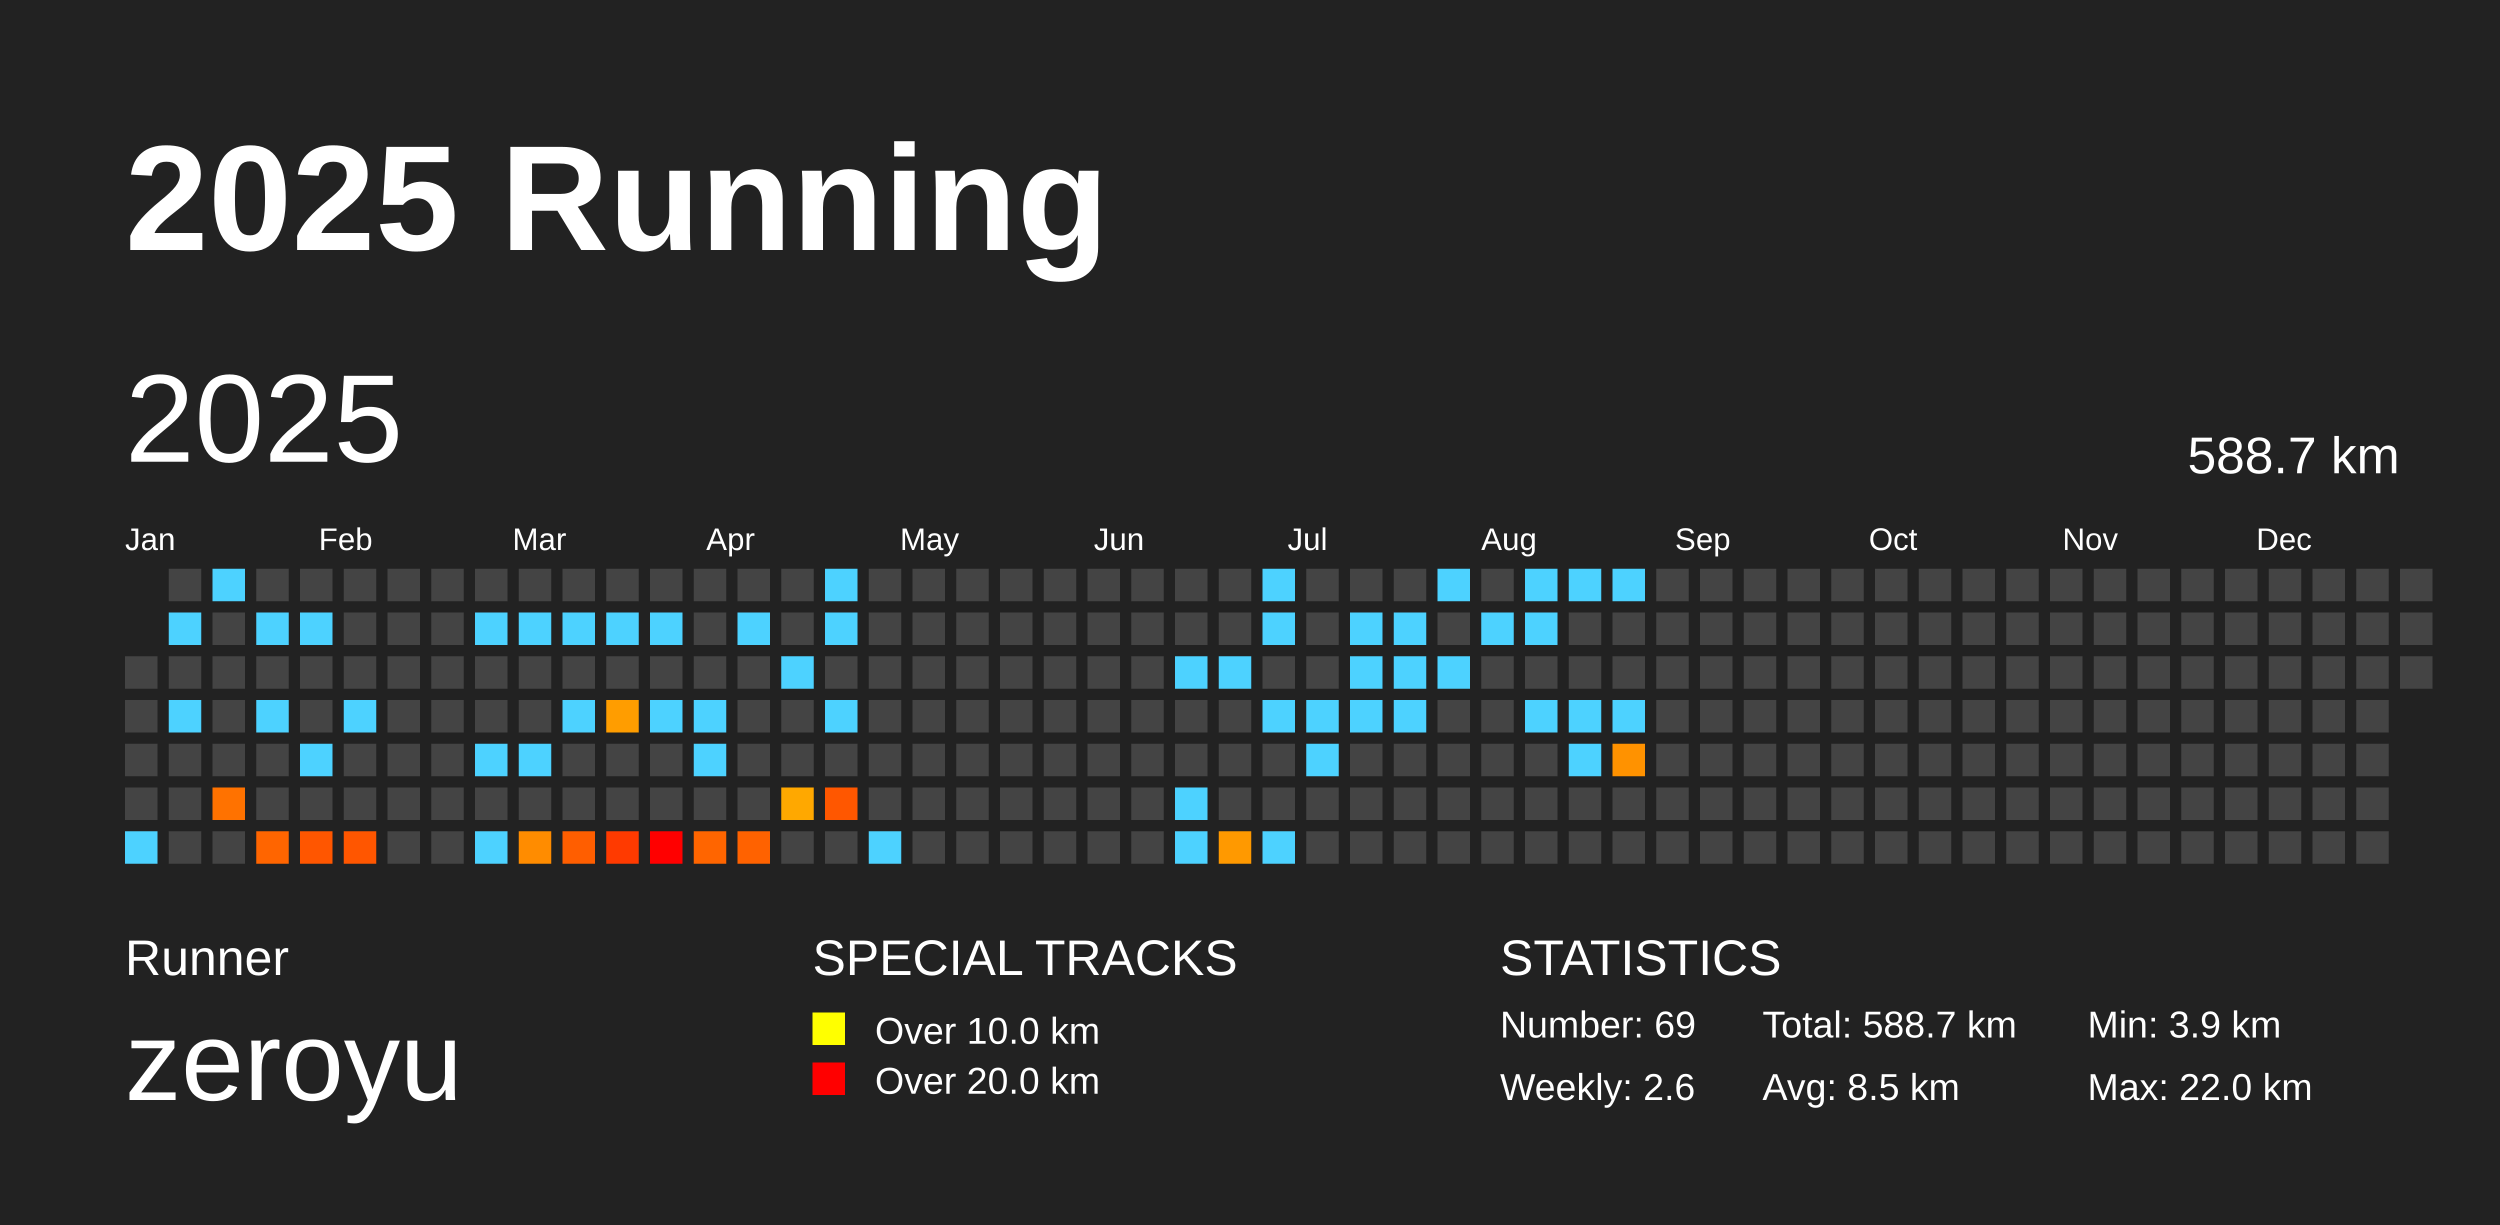
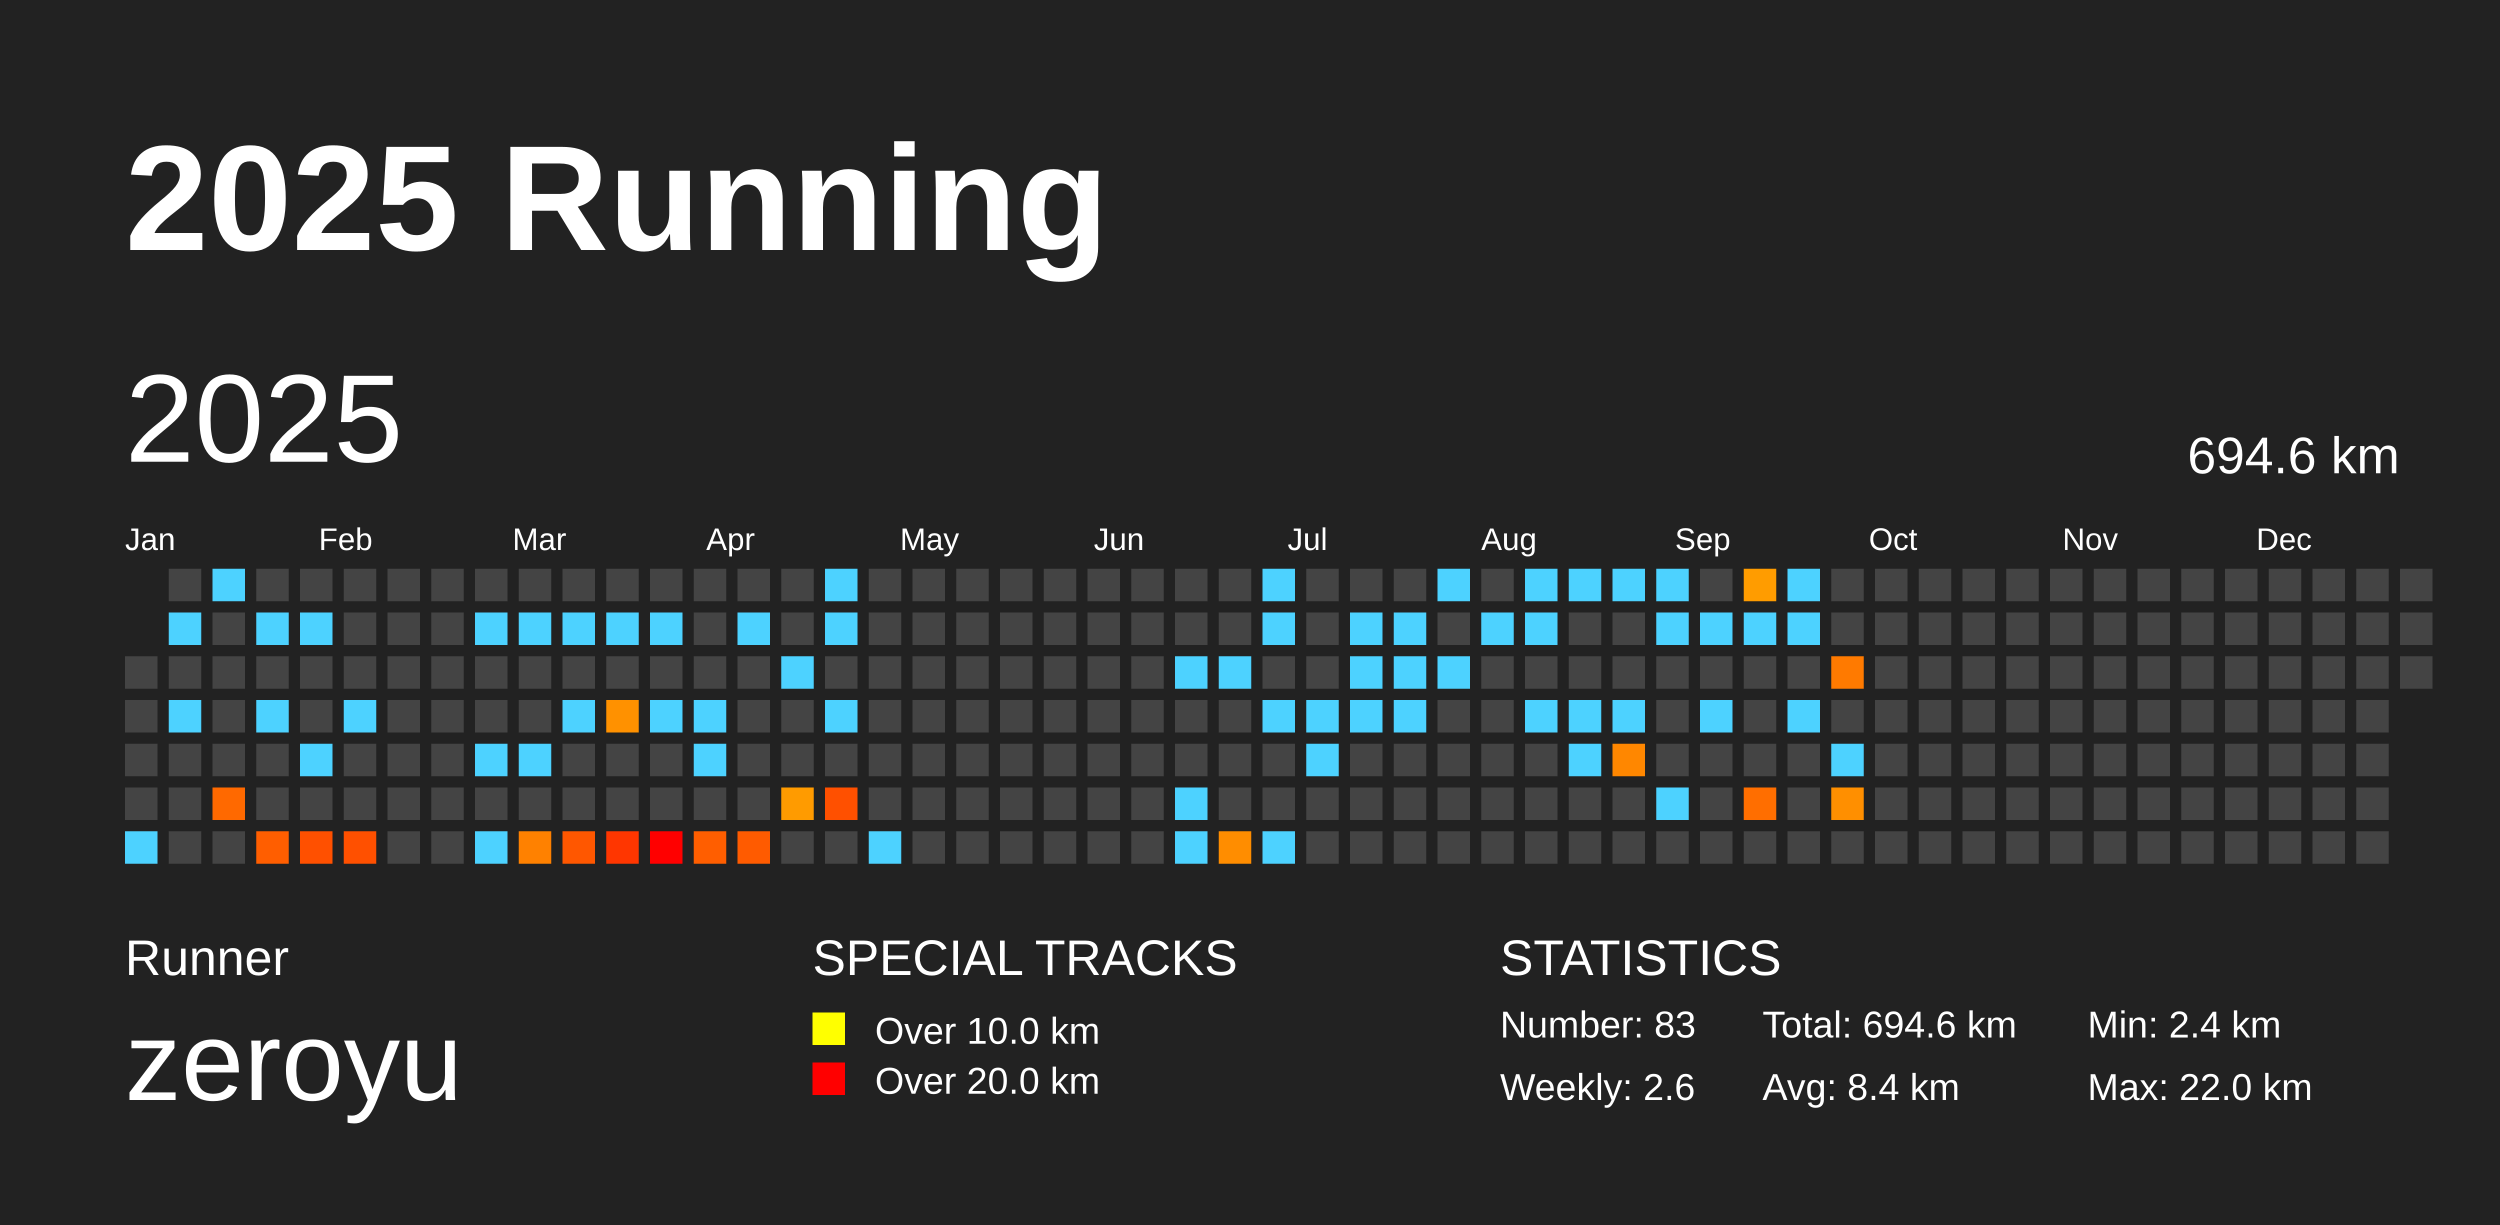
<svg xmlns="http://www.w3.org/2000/svg" baseProfile="full" height="98mm" version="1.1" viewBox="0,0,200,98" width="200mm">
  <defs />
  <rect fill="#222222" height="98" width="200" x="0" y="0" />
  <text fill="#FFFFFF" style="font-size:12px; font-family:Arial; font-weight:bold;" x="10" y="20">2025 Running</text>
  <text fill="#FFFFFF" style="font-size:4px; font-family:Arial" x="10" y="78">Runner</text>
  <text fill="#FFFFFF" style="font-size:9px; font-family:Arial" x="10" y="88">zeroyu</text>
  <text fill="#FFFFFF" style="font-size:4px; font-family:Arial" x="65" y="78">SPECIAL TRACKS</text>
  <rect fill="yellow" height="2.6" width="2.6" x="65" y="81" />
  <text fill="#FFFFFF" style="font-size:3px; font-family:Arial" x="70" y="83.5">Over 10.0 km</text>
  <rect fill="red" height="2.6" width="2.6" x="65" y="85" />
  <text fill="#FFFFFF" style="font-size:3px; font-family:Arial" x="70" y="87.5">Over 20.0 km</text>
  <text fill="#FFFFFF" style="font-size:4px; font-family:Arial" x="120" y="78">STATISTICS</text>
-   <text fill="#FFFFFF" style="font-size:3px; font-family:Arial" x="120" y="83">Number: 69</text>
+   <text fill="#FFFFFF" style="font-size:3px; font-family:Arial" x="120" y="83">Number: 83</text>
  <text fill="#FFFFFF" style="font-size:3px; font-family:Arial" x="120" y="88">Weekly: 2.6</text>
-   <text fill="#FFFFFF" style="font-size:3px; font-family:Arial" x="141" y="83">Total: 588.7 km</text>
-   <text fill="#FFFFFF" style="font-size:3px; font-family:Arial" x="141" y="88">Avg: 8.5 km</text>
-   <text fill="#FFFFFF" style="font-size:3px; font-family:Arial" x="167" y="83">Min: 3.9 km</text>
+   <text fill="#FFFFFF" style="font-size:3px; font-family:Arial" x="141" y="83">Total: 694.6 km</text>
+   <text fill="#FFFFFF" style="font-size:3px; font-family:Arial" x="141" y="88">Avg: 8.4 km</text>
+   <text fill="#FFFFFF" style="font-size:3px; font-family:Arial" x="167" y="83">Min: 2.4 km</text>
  <text fill="#FFFFFF" style="font-size:3px; font-family:Arial" x="167" y="88">Max: 22.0 km</text>
  <text dominant-baseline="hanging" fill="#FFFFFF" style="font-size:10.0px; font-family:Arial;" x="10" y="30">2025</text>
-   <text dominant-baseline="hanging" fill="#FFFFFF" style="font-size:4.125px; font-family:Arial;" x="175" y="35">588.7 km</text>
+   <text dominant-baseline="hanging" fill="#FFFFFF" style="font-size:4.125px; font-family:Arial;" x="175" y="35">694.6 km</text>
  <text fill="#FFFFFF" style="font-size:2.5px; font-family:Arial" x="10.0" y="44">Jan</text>
  <text fill="#FFFFFF" style="font-size:2.5px; font-family:Arial" x="25.5" y="44">Feb</text>
  <text fill="#FFFFFF" style="font-size:2.5px; font-family:Arial" x="41.0" y="44">Mar</text>
  <text fill="#FFFFFF" style="font-size:2.5px; font-family:Arial" x="56.5" y="44">Apr</text>
  <text fill="#FFFFFF" style="font-size:2.5px; font-family:Arial" x="72.0" y="44">May</text>
  <text fill="#FFFFFF" style="font-size:2.5px; font-family:Arial" x="87.5" y="44">Jun</text>
  <text fill="#FFFFFF" style="font-size:2.5px; font-family:Arial" x="103.0" y="44">Jul</text>
  <text fill="#FFFFFF" style="font-size:2.5px; font-family:Arial" x="118.5" y="44">Aug</text>
  <text fill="#FFFFFF" style="font-size:2.5px; font-family:Arial" x="134.0" y="44">Sep</text>
  <text fill="#FFFFFF" style="font-size:2.5px; font-family:Arial" x="149.5" y="44">Oct</text>
  <text fill="#FFFFFF" style="font-size:2.5px; font-family:Arial" x="165.0" y="44">Nov</text>
  <text fill="#FFFFFF" style="font-size:2.5px; font-family:Arial" x="180.5" y="44">Dec</text>
  <rect fill="#444444" height="2.6" width="2.6" x="10.0" y="52.5" />
  <rect fill="#444444" height="2.6" width="2.6" x="10.0" y="56.0" />
  <rect fill="#444444" height="2.6" width="2.6" x="10.0" y="59.5" />
  <rect fill="#444444" height="2.6" width="2.6" x="10.0" y="63.0" />
  <rect fill="#4dd2ff" height="2.6" width="2.6" x="10.0" y="66.5" />
  <rect fill="#444444" height="2.6" width="2.6" x="13.5" y="45.5" />
  <rect fill="#4dd2ff" height="2.6" width="2.6" x="13.5" y="49.0" />
  <rect fill="#444444" height="2.6" width="2.6" x="13.5" y="52.5" />
  <rect fill="#4dd2ff" height="2.6" width="2.6" x="13.5" y="56.0" />
  <rect fill="#444444" height="2.6" width="2.6" x="13.5" y="59.5" />
  <rect fill="#444444" height="2.6" width="2.6" x="13.5" y="63.0" />
  <rect fill="#444444" height="2.6" width="2.6" x="13.5" y="66.5" />
  <rect fill="#4dd2ff" height="2.6" width="2.6" x="17.0" y="45.5" />
  <rect fill="#444444" height="2.6" width="2.6" x="17.0" y="49.0" />
  <rect fill="#444444" height="2.6" width="2.6" x="17.0" y="52.5" />
  <rect fill="#444444" height="2.6" width="2.6" x="17.0" y="56.0" />
  <rect fill="#444444" height="2.6" width="2.6" x="17.0" y="59.5" />
-   <rect fill="#ff7200" height="2.6" width="2.6" x="17.0" y="63.0" />
+   <rect fill="#ff6900" height="2.6" width="2.6" x="17.0" y="63.0" />
  <rect fill="#444444" height="2.6" width="2.6" x="17.0" y="66.5" />
  <rect fill="#444444" height="2.6" width="2.6" x="20.5" y="45.5" />
  <rect fill="#4dd2ff" height="2.6" width="2.6" x="20.5" y="49.0" />
  <rect fill="#444444" height="2.6" width="2.6" x="20.5" y="52.5" />
  <rect fill="#4dd2ff" height="2.6" width="2.6" x="20.5" y="56.0" />
  <rect fill="#444444" height="2.6" width="2.6" x="20.5" y="59.5" />
  <rect fill="#444444" height="2.6" width="2.6" x="20.5" y="63.0" />
-   <rect fill="#ff6500" height="2.6" width="2.6" x="20.5" y="66.5" />
+   <rect fill="#ff5e00" height="2.6" width="2.6" x="20.5" y="66.5" />
  <rect fill="#444444" height="2.6" width="2.6" x="24.0" y="45.5" />
  <rect fill="#4dd2ff" height="2.6" width="2.6" x="24.0" y="49.0" />
  <rect fill="#444444" height="2.6" width="2.6" x="24.0" y="52.5" />
  <rect fill="#444444" height="2.6" width="2.6" x="24.0" y="56.0" />
  <rect fill="#4dd2ff" height="2.6" width="2.6" x="24.0" y="59.5" />
  <rect fill="#444444" height="2.6" width="2.6" x="24.0" y="63.0" />
-   <rect fill="#ff5600" height="2.6" width="2.6" x="24.0" y="66.5" />
+   <rect fill="#ff5000" height="2.6" width="2.6" x="24.0" y="66.5" />
  <rect fill="#444444" height="2.6" width="2.6" x="27.5" y="45.5" />
  <rect fill="#444444" height="2.6" width="2.6" x="27.5" y="49.0" />
  <rect fill="#444444" height="2.6" width="2.6" x="27.5" y="52.5" />
  <rect fill="#4dd2ff" height="2.6" width="2.6" x="27.5" y="56.0" />
  <rect fill="#444444" height="2.6" width="2.6" x="27.5" y="59.5" />
  <rect fill="#444444" height="2.6" width="2.6" x="27.5" y="63.0" />
-   <rect fill="#ff5600" height="2.6" width="2.6" x="27.5" y="66.5" />
+   <rect fill="#ff5000" height="2.6" width="2.6" x="27.5" y="66.5" />
  <rect fill="#444444" height="2.6" width="2.6" x="31.0" y="45.5" />
  <rect fill="#444444" height="2.6" width="2.6" x="31.0" y="49.0" />
  <rect fill="#444444" height="2.6" width="2.6" x="31.0" y="52.5" />
  <rect fill="#444444" height="2.6" width="2.6" x="31.0" y="56.0" />
  <rect fill="#444444" height="2.6" width="2.6" x="31.0" y="59.5" />
  <rect fill="#444444" height="2.6" width="2.6" x="31.0" y="63.0" />
  <rect fill="#444444" height="2.6" width="2.6" x="31.0" y="66.5" />
  <rect fill="#444444" height="2.6" width="2.6" x="34.5" y="45.5" />
  <rect fill="#444444" height="2.6" width="2.6" x="34.5" y="49.0" />
  <rect fill="#444444" height="2.6" width="2.6" x="34.5" y="52.5" />
  <rect fill="#444444" height="2.6" width="2.6" x="34.5" y="56.0" />
  <rect fill="#444444" height="2.6" width="2.6" x="34.5" y="59.5" />
  <rect fill="#444444" height="2.6" width="2.6" x="34.5" y="63.0" />
  <rect fill="#444444" height="2.6" width="2.6" x="34.5" y="66.5" />
  <rect fill="#444444" height="2.6" width="2.6" x="38.0" y="45.5" />
  <rect fill="#4dd2ff" height="2.6" width="2.6" x="38.0" y="49.0" />
  <rect fill="#444444" height="2.6" width="2.6" x="38.0" y="52.5" />
  <rect fill="#444444" height="2.6" width="2.6" x="38.0" y="56.0" />
  <rect fill="#4dd2ff" height="2.6" width="2.6" x="38.0" y="59.5" />
  <rect fill="#444444" height="2.6" width="2.6" x="38.0" y="63.0" />
  <rect fill="#4dd2ff" height="2.6" width="2.6" x="38.0" y="66.5" />
  <rect fill="#444444" height="2.6" width="2.6" x="41.5" y="45.5" />
  <rect fill="#4dd2ff" height="2.6" width="2.6" x="41.5" y="49.0" />
  <rect fill="#444444" height="2.6" width="2.6" x="41.5" y="52.5" />
  <rect fill="#444444" height="2.6" width="2.6" x="41.5" y="56.0" />
  <rect fill="#4dd2ff" height="2.6" width="2.6" x="41.5" y="59.5" />
  <rect fill="#444444" height="2.6" width="2.6" x="41.5" y="63.0" />
-   <rect fill="#ff8c00" height="2.6" width="2.6" x="41.5" y="66.5" />
+   <rect fill="#ff8100" height="2.6" width="2.6" x="41.5" y="66.5" />
  <rect fill="#444444" height="2.6" width="2.6" x="45.0" y="45.5" />
  <rect fill="#4dd2ff" height="2.6" width="2.6" x="45.0" y="49.0" />
  <rect fill="#444444" height="2.6" width="2.6" x="45.0" y="52.5" />
  <rect fill="#4dd2ff" height="2.6" width="2.6" x="45.0" y="56.0" />
  <rect fill="#444444" height="2.6" width="2.6" x="45.0" y="59.5" />
  <rect fill="#444444" height="2.6" width="2.6" x="45.0" y="63.0" />
-   <rect fill="#ff5e00" height="2.6" width="2.6" x="45.0" y="66.5" />
+   <rect fill="#ff5700" height="2.6" width="2.6" x="45.0" y="66.5" />
  <rect fill="#444444" height="2.6" width="2.6" x="48.5" y="45.5" />
  <rect fill="#4dd2ff" height="2.6" width="2.6" x="48.5" y="49.0" />
  <rect fill="#444444" height="2.6" width="2.6" x="48.5" y="52.5" />
-   <rect fill="#ff9d00" height="2.6" width="2.6" x="48.5" y="56.0" />
+   <rect fill="#ff9100" height="2.6" width="2.6" x="48.5" y="56.0" />
  <rect fill="#444444" height="2.6" width="2.6" x="48.5" y="59.5" />
  <rect fill="#444444" height="2.6" width="2.6" x="48.5" y="63.0" />
-   <rect fill="#ff3a00" height="2.6" width="2.6" x="48.5" y="66.5" />
+   <rect fill="#ff3600" height="2.6" width="2.6" x="48.5" y="66.5" />
  <rect fill="#444444" height="2.6" width="2.6" x="52.0" y="45.5" />
  <rect fill="#4dd2ff" height="2.6" width="2.6" x="52.0" y="49.0" />
  <rect fill="#444444" height="2.6" width="2.6" x="52.0" y="52.5" />
  <rect fill="#4dd2ff" height="2.6" width="2.6" x="52.0" y="56.0" />
  <rect fill="#444444" height="2.6" width="2.6" x="52.0" y="59.5" />
  <rect fill="#444444" height="2.6" width="2.6" x="52.0" y="63.0" />
  <rect fill="red" height="2.6" width="2.6" x="52.0" y="66.5" />
  <rect fill="#444444" height="2.6" width="2.6" x="55.5" y="45.5" />
  <rect fill="#444444" height="2.6" width="2.6" x="55.5" y="49.0" />
  <rect fill="#444444" height="2.6" width="2.6" x="55.5" y="52.5" />
  <rect fill="#4dd2ff" height="2.6" width="2.6" x="55.5" y="56.0" />
  <rect fill="#4dd2ff" height="2.6" width="2.6" x="55.5" y="59.5" />
  <rect fill="#444444" height="2.6" width="2.6" x="55.5" y="63.0" />
-   <rect fill="#ff6500" height="2.6" width="2.6" x="55.5" y="66.5" />
+   <rect fill="#ff5e00" height="2.6" width="2.6" x="55.5" y="66.5" />
  <rect fill="#444444" height="2.6" width="2.6" x="59.0" y="45.5" />
  <rect fill="#4dd2ff" height="2.6" width="2.6" x="59.0" y="49.0" />
  <rect fill="#444444" height="2.6" width="2.6" x="59.0" y="52.5" />
  <rect fill="#444444" height="2.6" width="2.6" x="59.0" y="56.0" />
  <rect fill="#444444" height="2.6" width="2.6" x="59.0" y="59.5" />
  <rect fill="#444444" height="2.6" width="2.6" x="59.0" y="63.0" />
-   <rect fill="#ff6200" height="2.6" width="2.6" x="59.0" y="66.5" />
+   <rect fill="#ff5b00" height="2.6" width="2.6" x="59.0" y="66.5" />
  <rect fill="#444444" height="2.6" width="2.6" x="62.5" y="45.5" />
  <rect fill="#444444" height="2.6" width="2.6" x="62.5" y="49.0" />
  <rect fill="#4dd2ff" height="2.6" width="2.6" x="62.5" y="52.5" />
  <rect fill="#444444" height="2.6" width="2.6" x="62.5" y="56.0" />
  <rect fill="#444444" height="2.6" width="2.6" x="62.5" y="59.5" />
-   <rect fill="#ffa800" height="2.6" width="2.6" x="62.5" y="63.0" />
+   <rect fill="#ff9b00" height="2.6" width="2.6" x="62.5" y="63.0" />
  <rect fill="#444444" height="2.6" width="2.6" x="62.5" y="66.5" />
  <rect fill="#4dd2ff" height="2.6" width="2.6" x="66.0" y="45.5" />
  <rect fill="#4dd2ff" height="2.6" width="2.6" x="66.0" y="49.0" />
  <rect fill="#444444" height="2.6" width="2.6" x="66.0" y="52.5" />
  <rect fill="#4dd2ff" height="2.6" width="2.6" x="66.0" y="56.0" />
  <rect fill="#444444" height="2.6" width="2.6" x="66.0" y="59.5" />
-   <rect fill="#ff5700" height="2.6" width="2.6" x="66.0" y="63.0" />
+   <rect fill="#ff5000" height="2.6" width="2.6" x="66.0" y="63.0" />
  <rect fill="#444444" height="2.6" width="2.6" x="66.0" y="66.5" />
  <rect fill="#444444" height="2.6" width="2.6" x="69.5" y="45.5" />
  <rect fill="#444444" height="2.6" width="2.6" x="69.5" y="49.0" />
  <rect fill="#444444" height="2.6" width="2.6" x="69.5" y="52.5" />
  <rect fill="#444444" height="2.6" width="2.6" x="69.5" y="56.0" />
  <rect fill="#444444" height="2.6" width="2.6" x="69.5" y="59.5" />
  <rect fill="#444444" height="2.6" width="2.6" x="69.5" y="63.0" />
  <rect fill="#4dd2ff" height="2.6" width="2.6" x="69.5" y="66.5" />
  <rect fill="#444444" height="2.6" width="2.6" x="73.0" y="45.5" />
  <rect fill="#444444" height="2.6" width="2.6" x="73.0" y="49.0" />
  <rect fill="#444444" height="2.6" width="2.6" x="73.0" y="52.5" />
  <rect fill="#444444" height="2.6" width="2.6" x="73.0" y="56.0" />
  <rect fill="#444444" height="2.6" width="2.6" x="73.0" y="59.5" />
  <rect fill="#444444" height="2.6" width="2.6" x="73.0" y="63.0" />
  <rect fill="#444444" height="2.6" width="2.6" x="73.0" y="66.5" />
  <rect fill="#444444" height="2.6" width="2.6" x="76.5" y="45.5" />
  <rect fill="#444444" height="2.6" width="2.6" x="76.5" y="49.0" />
  <rect fill="#444444" height="2.6" width="2.6" x="76.5" y="52.5" />
  <rect fill="#444444" height="2.6" width="2.6" x="76.5" y="56.0" />
  <rect fill="#444444" height="2.6" width="2.6" x="76.5" y="59.5" />
  <rect fill="#444444" height="2.6" width="2.6" x="76.5" y="63.0" />
  <rect fill="#444444" height="2.6" width="2.6" x="76.5" y="66.5" />
  <rect fill="#444444" height="2.6" width="2.6" x="80.0" y="45.5" />
  <rect fill="#444444" height="2.6" width="2.6" x="80.0" y="49.0" />
  <rect fill="#444444" height="2.6" width="2.6" x="80.0" y="52.5" />
  <rect fill="#444444" height="2.6" width="2.6" x="80.0" y="56.0" />
  <rect fill="#444444" height="2.6" width="2.6" x="80.0" y="59.5" />
  <rect fill="#444444" height="2.6" width="2.6" x="80.0" y="63.0" />
  <rect fill="#444444" height="2.6" width="2.6" x="80.0" y="66.5" />
  <rect fill="#444444" height="2.6" width="2.6" x="83.5" y="45.5" />
  <rect fill="#444444" height="2.6" width="2.6" x="83.5" y="49.0" />
  <rect fill="#444444" height="2.6" width="2.6" x="83.5" y="52.5" />
  <rect fill="#444444" height="2.6" width="2.6" x="83.5" y="56.0" />
  <rect fill="#444444" height="2.6" width="2.6" x="83.5" y="59.5" />
  <rect fill="#444444" height="2.6" width="2.6" x="83.5" y="63.0" />
  <rect fill="#444444" height="2.6" width="2.6" x="83.5" y="66.5" />
  <rect fill="#444444" height="2.6" width="2.6" x="87.0" y="45.5" />
  <rect fill="#444444" height="2.6" width="2.6" x="87.0" y="49.0" />
  <rect fill="#444444" height="2.6" width="2.6" x="87.0" y="52.5" />
  <rect fill="#444444" height="2.6" width="2.6" x="87.0" y="56.0" />
  <rect fill="#444444" height="2.6" width="2.6" x="87.0" y="59.5" />
  <rect fill="#444444" height="2.6" width="2.6" x="87.0" y="63.0" />
  <rect fill="#444444" height="2.6" width="2.6" x="87.0" y="66.5" />
  <rect fill="#444444" height="2.6" width="2.6" x="90.5" y="45.5" />
  <rect fill="#444444" height="2.6" width="2.6" x="90.5" y="49.0" />
  <rect fill="#444444" height="2.6" width="2.6" x="90.5" y="52.5" />
  <rect fill="#444444" height="2.6" width="2.6" x="90.5" y="56.0" />
  <rect fill="#444444" height="2.6" width="2.6" x="90.5" y="59.5" />
  <rect fill="#444444" height="2.6" width="2.6" x="90.5" y="63.0" />
  <rect fill="#444444" height="2.6" width="2.6" x="90.5" y="66.5" />
  <rect fill="#444444" height="2.6" width="2.6" x="94.0" y="45.5" />
  <rect fill="#444444" height="2.6" width="2.6" x="94.0" y="49.0" />
  <rect fill="#4dd2ff" height="2.6" width="2.6" x="94.0" y="52.5" />
  <rect fill="#444444" height="2.6" width="2.6" x="94.0" y="56.0" />
  <rect fill="#444444" height="2.6" width="2.6" x="94.0" y="59.5" />
  <rect fill="#4dd2ff" height="2.6" width="2.6" x="94.0" y="63.0" />
  <rect fill="#4dd2ff" height="2.6" width="2.6" x="94.0" y="66.5" />
  <rect fill="#444444" height="2.6" width="2.6" x="97.5" y="45.5" />
  <rect fill="#444444" height="2.6" width="2.6" x="97.5" y="49.0" />
  <rect fill="#4dd2ff" height="2.6" width="2.6" x="97.5" y="52.5" />
  <rect fill="#444444" height="2.6" width="2.6" x="97.5" y="56.0" />
  <rect fill="#444444" height="2.6" width="2.6" x="97.5" y="59.5" />
  <rect fill="#444444" height="2.6" width="2.6" x="97.5" y="63.0" />
-   <rect fill="#ff9900" height="2.6" width="2.6" x="97.5" y="66.5" />
+   <rect fill="#ff8d00" height="2.6" width="2.6" x="97.5" y="66.5" />
  <rect fill="#4dd2ff" height="2.6" width="2.6" x="101.0" y="45.5" />
  <rect fill="#4dd2ff" height="2.6" width="2.6" x="101.0" y="49.0" />
  <rect fill="#444444" height="2.6" width="2.6" x="101.0" y="52.5" />
  <rect fill="#4dd2ff" height="2.6" width="2.6" x="101.0" y="56.0" />
  <rect fill="#444444" height="2.6" width="2.6" x="101.0" y="59.5" />
  <rect fill="#444444" height="2.6" width="2.6" x="101.0" y="63.0" />
  <rect fill="#4dd2ff" height="2.6" width="2.6" x="101.0" y="66.5" />
  <rect fill="#444444" height="2.6" width="2.6" x="104.5" y="45.5" />
  <rect fill="#444444" height="2.6" width="2.6" x="104.5" y="49.0" />
  <rect fill="#444444" height="2.6" width="2.6" x="104.5" y="52.5" />
  <rect fill="#4dd2ff" height="2.6" width="2.6" x="104.5" y="56.0" />
  <rect fill="#4dd2ff" height="2.6" width="2.6" x="104.5" y="59.5" />
  <rect fill="#444444" height="2.6" width="2.6" x="104.5" y="63.0" />
  <rect fill="#444444" height="2.6" width="2.6" x="104.5" y="66.5" />
  <rect fill="#444444" height="2.6" width="2.6" x="108.0" y="45.5" />
  <rect fill="#4dd2ff" height="2.6" width="2.6" x="108.0" y="49.0" />
  <rect fill="#4dd2ff" height="2.6" width="2.6" x="108.0" y="52.5" />
  <rect fill="#4dd2ff" height="2.6" width="2.6" x="108.0" y="56.0" />
  <rect fill="#444444" height="2.6" width="2.6" x="108.0" y="59.5" />
  <rect fill="#444444" height="2.6" width="2.6" x="108.0" y="63.0" />
  <rect fill="#444444" height="2.6" width="2.6" x="108.0" y="66.5" />
  <rect fill="#444444" height="2.6" width="2.6" x="111.5" y="45.5" />
  <rect fill="#4dd2ff" height="2.6" width="2.6" x="111.5" y="49.0" />
  <rect fill="#4dd2ff" height="2.6" width="2.6" x="111.5" y="52.5" />
  <rect fill="#4dd2ff" height="2.6" width="2.6" x="111.5" y="56.0" />
  <rect fill="#444444" height="2.6" width="2.6" x="111.5" y="59.5" />
  <rect fill="#444444" height="2.6" width="2.6" x="111.5" y="63.0" />
  <rect fill="#444444" height="2.6" width="2.6" x="111.5" y="66.5" />
  <rect fill="#4dd2ff" height="2.6" width="2.6" x="115.0" y="45.5" />
  <rect fill="#444444" height="2.6" width="2.6" x="115.0" y="49.0" />
  <rect fill="#4dd2ff" height="2.6" width="2.6" x="115.0" y="52.5" />
  <rect fill="#444444" height="2.6" width="2.6" x="115.0" y="56.0" />
  <rect fill="#444444" height="2.6" width="2.6" x="115.0" y="59.5" />
  <rect fill="#444444" height="2.6" width="2.6" x="115.0" y="63.0" />
  <rect fill="#444444" height="2.6" width="2.6" x="115.0" y="66.5" />
  <rect fill="#444444" height="2.6" width="2.6" x="118.5" y="45.5" />
  <rect fill="#4dd2ff" height="2.6" width="2.6" x="118.5" y="49.0" />
  <rect fill="#444444" height="2.6" width="2.6" x="118.5" y="52.5" />
  <rect fill="#444444" height="2.6" width="2.6" x="118.5" y="56.0" />
  <rect fill="#444444" height="2.6" width="2.6" x="118.5" y="59.5" />
  <rect fill="#444444" height="2.6" width="2.6" x="118.5" y="63.0" />
  <rect fill="#444444" height="2.6" width="2.6" x="118.5" y="66.5" />
  <rect fill="#4dd2ff" height="2.6" width="2.6" x="122.0" y="45.5" />
  <rect fill="#4dd2ff" height="2.6" width="2.6" x="122.0" y="49.0" />
  <rect fill="#444444" height="2.6" width="2.6" x="122.0" y="52.5" />
  <rect fill="#4dd2ff" height="2.6" width="2.6" x="122.0" y="56.0" />
  <rect fill="#444444" height="2.6" width="2.6" x="122.0" y="59.5" />
  <rect fill="#444444" height="2.6" width="2.6" x="122.0" y="63.0" />
  <rect fill="#444444" height="2.6" width="2.6" x="122.0" y="66.5" />
  <rect fill="#4dd2ff" height="2.6" width="2.6" x="125.5" y="45.5" />
  <rect fill="#444444" height="2.6" width="2.6" x="125.5" y="49.0" />
  <rect fill="#444444" height="2.6" width="2.6" x="125.5" y="52.5" />
  <rect fill="#4dd2ff" height="2.6" width="2.6" x="125.5" y="56.0" />
  <rect fill="#4dd2ff" height="2.6" width="2.6" x="125.5" y="59.5" />
  <rect fill="#444444" height="2.6" width="2.6" x="125.5" y="63.0" />
  <rect fill="#444444" height="2.6" width="2.6" x="125.5" y="66.5" />
  <rect fill="#4dd2ff" height="2.6" width="2.6" x="129.0" y="45.5" />
  <rect fill="#444444" height="2.6" width="2.6" x="129.0" y="49.0" />
  <rect fill="#444444" height="2.6" width="2.6" x="129.0" y="52.5" />
  <rect fill="#4dd2ff" height="2.6" width="2.6" x="129.0" y="56.0" />
-   <rect fill="#ff9200" height="2.6" width="2.6" x="129.0" y="59.5" />
+   <rect fill="#ff8700" height="2.6" width="2.6" x="129.0" y="59.5" />
  <rect fill="#444444" height="2.6" width="2.6" x="129.0" y="63.0" />
  <rect fill="#444444" height="2.6" width="2.6" x="129.0" y="66.5" />
-   <rect fill="#444444" height="2.6" width="2.6" x="132.5" y="45.5" />
-   <rect fill="#444444" height="2.6" width="2.6" x="132.5" y="49.0" />
+   <rect fill="#4dd2ff" height="2.6" width="2.6" x="132.5" y="45.5" />
+   <rect fill="#4dd2ff" height="2.6" width="2.6" x="132.5" y="49.0" />
  <rect fill="#444444" height="2.6" width="2.6" x="132.5" y="52.5" />
  <rect fill="#444444" height="2.6" width="2.6" x="132.5" y="56.0" />
  <rect fill="#444444" height="2.6" width="2.6" x="132.5" y="59.5" />
-   <rect fill="#444444" height="2.6" width="2.6" x="132.5" y="63.0" />
+   <rect fill="#4dd2ff" height="2.6" width="2.6" x="132.5" y="63.0" />
  <rect fill="#444444" height="2.6" width="2.6" x="132.5" y="66.5" />
  <rect fill="#444444" height="2.6" width="2.6" x="136.0" y="45.5" />
-   <rect fill="#444444" height="2.6" width="2.6" x="136.0" y="49.0" />
+   <rect fill="#4dd2ff" height="2.6" width="2.6" x="136.0" y="49.0" />
  <rect fill="#444444" height="2.6" width="2.6" x="136.0" y="52.5" />
-   <rect fill="#444444" height="2.6" width="2.6" x="136.0" y="56.0" />
+   <rect fill="#4dd2ff" height="2.6" width="2.6" x="136.0" y="56.0" />
  <rect fill="#444444" height="2.6" width="2.6" x="136.0" y="59.5" />
  <rect fill="#444444" height="2.6" width="2.6" x="136.0" y="63.0" />
  <rect fill="#444444" height="2.6" width="2.6" x="136.0" y="66.5" />
-   <rect fill="#444444" height="2.6" width="2.6" x="139.5" y="45.5" />
-   <rect fill="#444444" height="2.6" width="2.6" x="139.5" y="49.0" />
+   <rect fill="#ff9c00" height="2.6" width="2.6" x="139.5" y="45.5" />
+   <rect fill="#4dd2ff" height="2.6" width="2.6" x="139.5" y="49.0" />
  <rect fill="#444444" height="2.6" width="2.6" x="139.5" y="52.5" />
  <rect fill="#444444" height="2.6" width="2.6" x="139.5" y="56.0" />
  <rect fill="#444444" height="2.6" width="2.6" x="139.5" y="59.5" />
-   <rect fill="#444444" height="2.6" width="2.6" x="139.5" y="63.0" />
+   <rect fill="#ff6e00" height="2.6" width="2.6" x="139.5" y="63.0" />
  <rect fill="#444444" height="2.6" width="2.6" x="139.5" y="66.5" />
-   <rect fill="#444444" height="2.6" width="2.6" x="143.0" y="45.5" />
-   <rect fill="#444444" height="2.6" width="2.6" x="143.0" y="49.0" />
+   <rect fill="#4dd2ff" height="2.6" width="2.6" x="143.0" y="45.5" />
+   <rect fill="#4dd2ff" height="2.6" width="2.6" x="143.0" y="49.0" />
  <rect fill="#444444" height="2.6" width="2.6" x="143.0" y="52.5" />
-   <rect fill="#444444" height="2.6" width="2.6" x="143.0" y="56.0" />
+   <rect fill="#4dd2ff" height="2.6" width="2.6" x="143.0" y="56.0" />
  <rect fill="#444444" height="2.6" width="2.6" x="143.0" y="59.5" />
  <rect fill="#444444" height="2.6" width="2.6" x="143.0" y="63.0" />
  <rect fill="#444444" height="2.6" width="2.6" x="143.0" y="66.5" />
  <rect fill="#444444" height="2.6" width="2.6" x="146.5" y="45.5" />
  <rect fill="#444444" height="2.6" width="2.6" x="146.5" y="49.0" />
-   <rect fill="#444444" height="2.6" width="2.6" x="146.5" y="52.5" />
+   <rect fill="#ff7a00" height="2.6" width="2.6" x="146.5" y="52.5" />
  <rect fill="#444444" height="2.6" width="2.6" x="146.5" y="56.0" />
-   <rect fill="#444444" height="2.6" width="2.6" x="146.5" y="59.5" />
-   <rect fill="#444444" height="2.6" width="2.6" x="146.5" y="63.0" />
+   <rect fill="#4dd2ff" height="2.6" width="2.6" x="146.5" y="59.5" />
+   <rect fill="#ff8f00" height="2.6" width="2.6" x="146.5" y="63.0" />
  <rect fill="#444444" height="2.6" width="2.6" x="146.5" y="66.5" />
  <rect fill="#444444" height="2.6" width="2.6" x="150.0" y="45.5" />
  <rect fill="#444444" height="2.6" width="2.6" x="150.0" y="49.0" />
  <rect fill="#444444" height="2.6" width="2.6" x="150.0" y="52.5" />
  <rect fill="#444444" height="2.6" width="2.6" x="150.0" y="56.0" />
  <rect fill="#444444" height="2.6" width="2.6" x="150.0" y="59.5" />
  <rect fill="#444444" height="2.6" width="2.6" x="150.0" y="63.0" />
  <rect fill="#444444" height="2.6" width="2.6" x="150.0" y="66.5" />
  <rect fill="#444444" height="2.6" width="2.6" x="153.5" y="45.5" />
  <rect fill="#444444" height="2.6" width="2.6" x="153.5" y="49.0" />
  <rect fill="#444444" height="2.6" width="2.6" x="153.5" y="52.5" />
  <rect fill="#444444" height="2.6" width="2.6" x="153.5" y="56.0" />
  <rect fill="#444444" height="2.6" width="2.6" x="153.5" y="59.5" />
  <rect fill="#444444" height="2.6" width="2.6" x="153.5" y="63.0" />
  <rect fill="#444444" height="2.6" width="2.6" x="153.5" y="66.5" />
  <rect fill="#444444" height="2.6" width="2.6" x="157.0" y="45.5" />
  <rect fill="#444444" height="2.6" width="2.6" x="157.0" y="49.0" />
  <rect fill="#444444" height="2.6" width="2.6" x="157.0" y="52.5" />
  <rect fill="#444444" height="2.6" width="2.6" x="157.0" y="56.0" />
  <rect fill="#444444" height="2.6" width="2.6" x="157.0" y="59.5" />
  <rect fill="#444444" height="2.6" width="2.6" x="157.0" y="63.0" />
  <rect fill="#444444" height="2.6" width="2.6" x="157.0" y="66.5" />
  <rect fill="#444444" height="2.6" width="2.6" x="160.5" y="45.5" />
  <rect fill="#444444" height="2.6" width="2.6" x="160.5" y="49.0" />
  <rect fill="#444444" height="2.6" width="2.6" x="160.5" y="52.5" />
  <rect fill="#444444" height="2.6" width="2.6" x="160.5" y="56.0" />
  <rect fill="#444444" height="2.6" width="2.6" x="160.5" y="59.5" />
  <rect fill="#444444" height="2.6" width="2.6" x="160.5" y="63.0" />
  <rect fill="#444444" height="2.6" width="2.6" x="160.5" y="66.5" />
  <rect fill="#444444" height="2.6" width="2.6" x="164.0" y="45.5" />
  <rect fill="#444444" height="2.6" width="2.6" x="164.0" y="49.0" />
  <rect fill="#444444" height="2.6" width="2.6" x="164.0" y="52.5" />
  <rect fill="#444444" height="2.6" width="2.6" x="164.0" y="56.0" />
  <rect fill="#444444" height="2.6" width="2.6" x="164.0" y="59.5" />
  <rect fill="#444444" height="2.6" width="2.6" x="164.0" y="63.0" />
  <rect fill="#444444" height="2.6" width="2.6" x="164.0" y="66.5" />
  <rect fill="#444444" height="2.6" width="2.6" x="167.5" y="45.5" />
  <rect fill="#444444" height="2.6" width="2.6" x="167.5" y="49.0" />
  <rect fill="#444444" height="2.6" width="2.6" x="167.5" y="52.5" />
  <rect fill="#444444" height="2.6" width="2.6" x="167.5" y="56.0" />
  <rect fill="#444444" height="2.6" width="2.6" x="167.5" y="59.5" />
  <rect fill="#444444" height="2.6" width="2.6" x="167.5" y="63.0" />
  <rect fill="#444444" height="2.6" width="2.6" x="167.5" y="66.5" />
  <rect fill="#444444" height="2.6" width="2.6" x="171.0" y="45.5" />
  <rect fill="#444444" height="2.6" width="2.6" x="171.0" y="49.0" />
  <rect fill="#444444" height="2.6" width="2.6" x="171.0" y="52.5" />
  <rect fill="#444444" height="2.6" width="2.6" x="171.0" y="56.0" />
  <rect fill="#444444" height="2.6" width="2.6" x="171.0" y="59.5" />
  <rect fill="#444444" height="2.6" width="2.6" x="171.0" y="63.0" />
  <rect fill="#444444" height="2.6" width="2.6" x="171.0" y="66.5" />
  <rect fill="#444444" height="2.6" width="2.6" x="174.5" y="45.5" />
  <rect fill="#444444" height="2.6" width="2.6" x="174.5" y="49.0" />
  <rect fill="#444444" height="2.6" width="2.6" x="174.5" y="52.5" />
  <rect fill="#444444" height="2.6" width="2.6" x="174.5" y="56.0" />
  <rect fill="#444444" height="2.6" width="2.6" x="174.5" y="59.5" />
  <rect fill="#444444" height="2.6" width="2.6" x="174.5" y="63.0" />
  <rect fill="#444444" height="2.6" width="2.6" x="174.5" y="66.5" />
  <rect fill="#444444" height="2.6" width="2.6" x="178.0" y="45.5" />
  <rect fill="#444444" height="2.6" width="2.6" x="178.0" y="49.0" />
  <rect fill="#444444" height="2.6" width="2.6" x="178.0" y="52.5" />
  <rect fill="#444444" height="2.6" width="2.6" x="178.0" y="56.0" />
  <rect fill="#444444" height="2.6" width="2.6" x="178.0" y="59.5" />
  <rect fill="#444444" height="2.6" width="2.6" x="178.0" y="63.0" />
  <rect fill="#444444" height="2.6" width="2.6" x="178.0" y="66.5" />
  <rect fill="#444444" height="2.6" width="2.6" x="181.5" y="45.5" />
  <rect fill="#444444" height="2.6" width="2.6" x="181.5" y="49.0" />
  <rect fill="#444444" height="2.6" width="2.6" x="181.5" y="52.5" />
  <rect fill="#444444" height="2.6" width="2.6" x="181.5" y="56.0" />
  <rect fill="#444444" height="2.6" width="2.6" x="181.5" y="59.5" />
  <rect fill="#444444" height="2.6" width="2.6" x="181.5" y="63.0" />
  <rect fill="#444444" height="2.6" width="2.6" x="181.5" y="66.5" />
  <rect fill="#444444" height="2.6" width="2.6" x="185.0" y="45.5" />
  <rect fill="#444444" height="2.6" width="2.6" x="185.0" y="49.0" />
  <rect fill="#444444" height="2.6" width="2.6" x="185.0" y="52.5" />
  <rect fill="#444444" height="2.6" width="2.6" x="185.0" y="56.0" />
  <rect fill="#444444" height="2.6" width="2.6" x="185.0" y="59.5" />
  <rect fill="#444444" height="2.6" width="2.6" x="185.0" y="63.0" />
  <rect fill="#444444" height="2.6" width="2.6" x="185.0" y="66.5" />
  <rect fill="#444444" height="2.6" width="2.6" x="188.5" y="45.5" />
  <rect fill="#444444" height="2.6" width="2.6" x="188.5" y="49.0" />
  <rect fill="#444444" height="2.6" width="2.6" x="188.5" y="52.5" />
  <rect fill="#444444" height="2.6" width="2.6" x="188.5" y="56.0" />
  <rect fill="#444444" height="2.6" width="2.6" x="188.5" y="59.5" />
  <rect fill="#444444" height="2.6" width="2.6" x="188.5" y="63.0" />
  <rect fill="#444444" height="2.6" width="2.6" x="188.5" y="66.5" />
  <rect fill="#444444" height="2.6" width="2.6" x="192.0" y="45.5" />
  <rect fill="#444444" height="2.6" width="2.6" x="192.0" y="49.0" />
  <rect fill="#444444" height="2.6" width="2.6" x="192.0" y="52.5" />
</svg>
